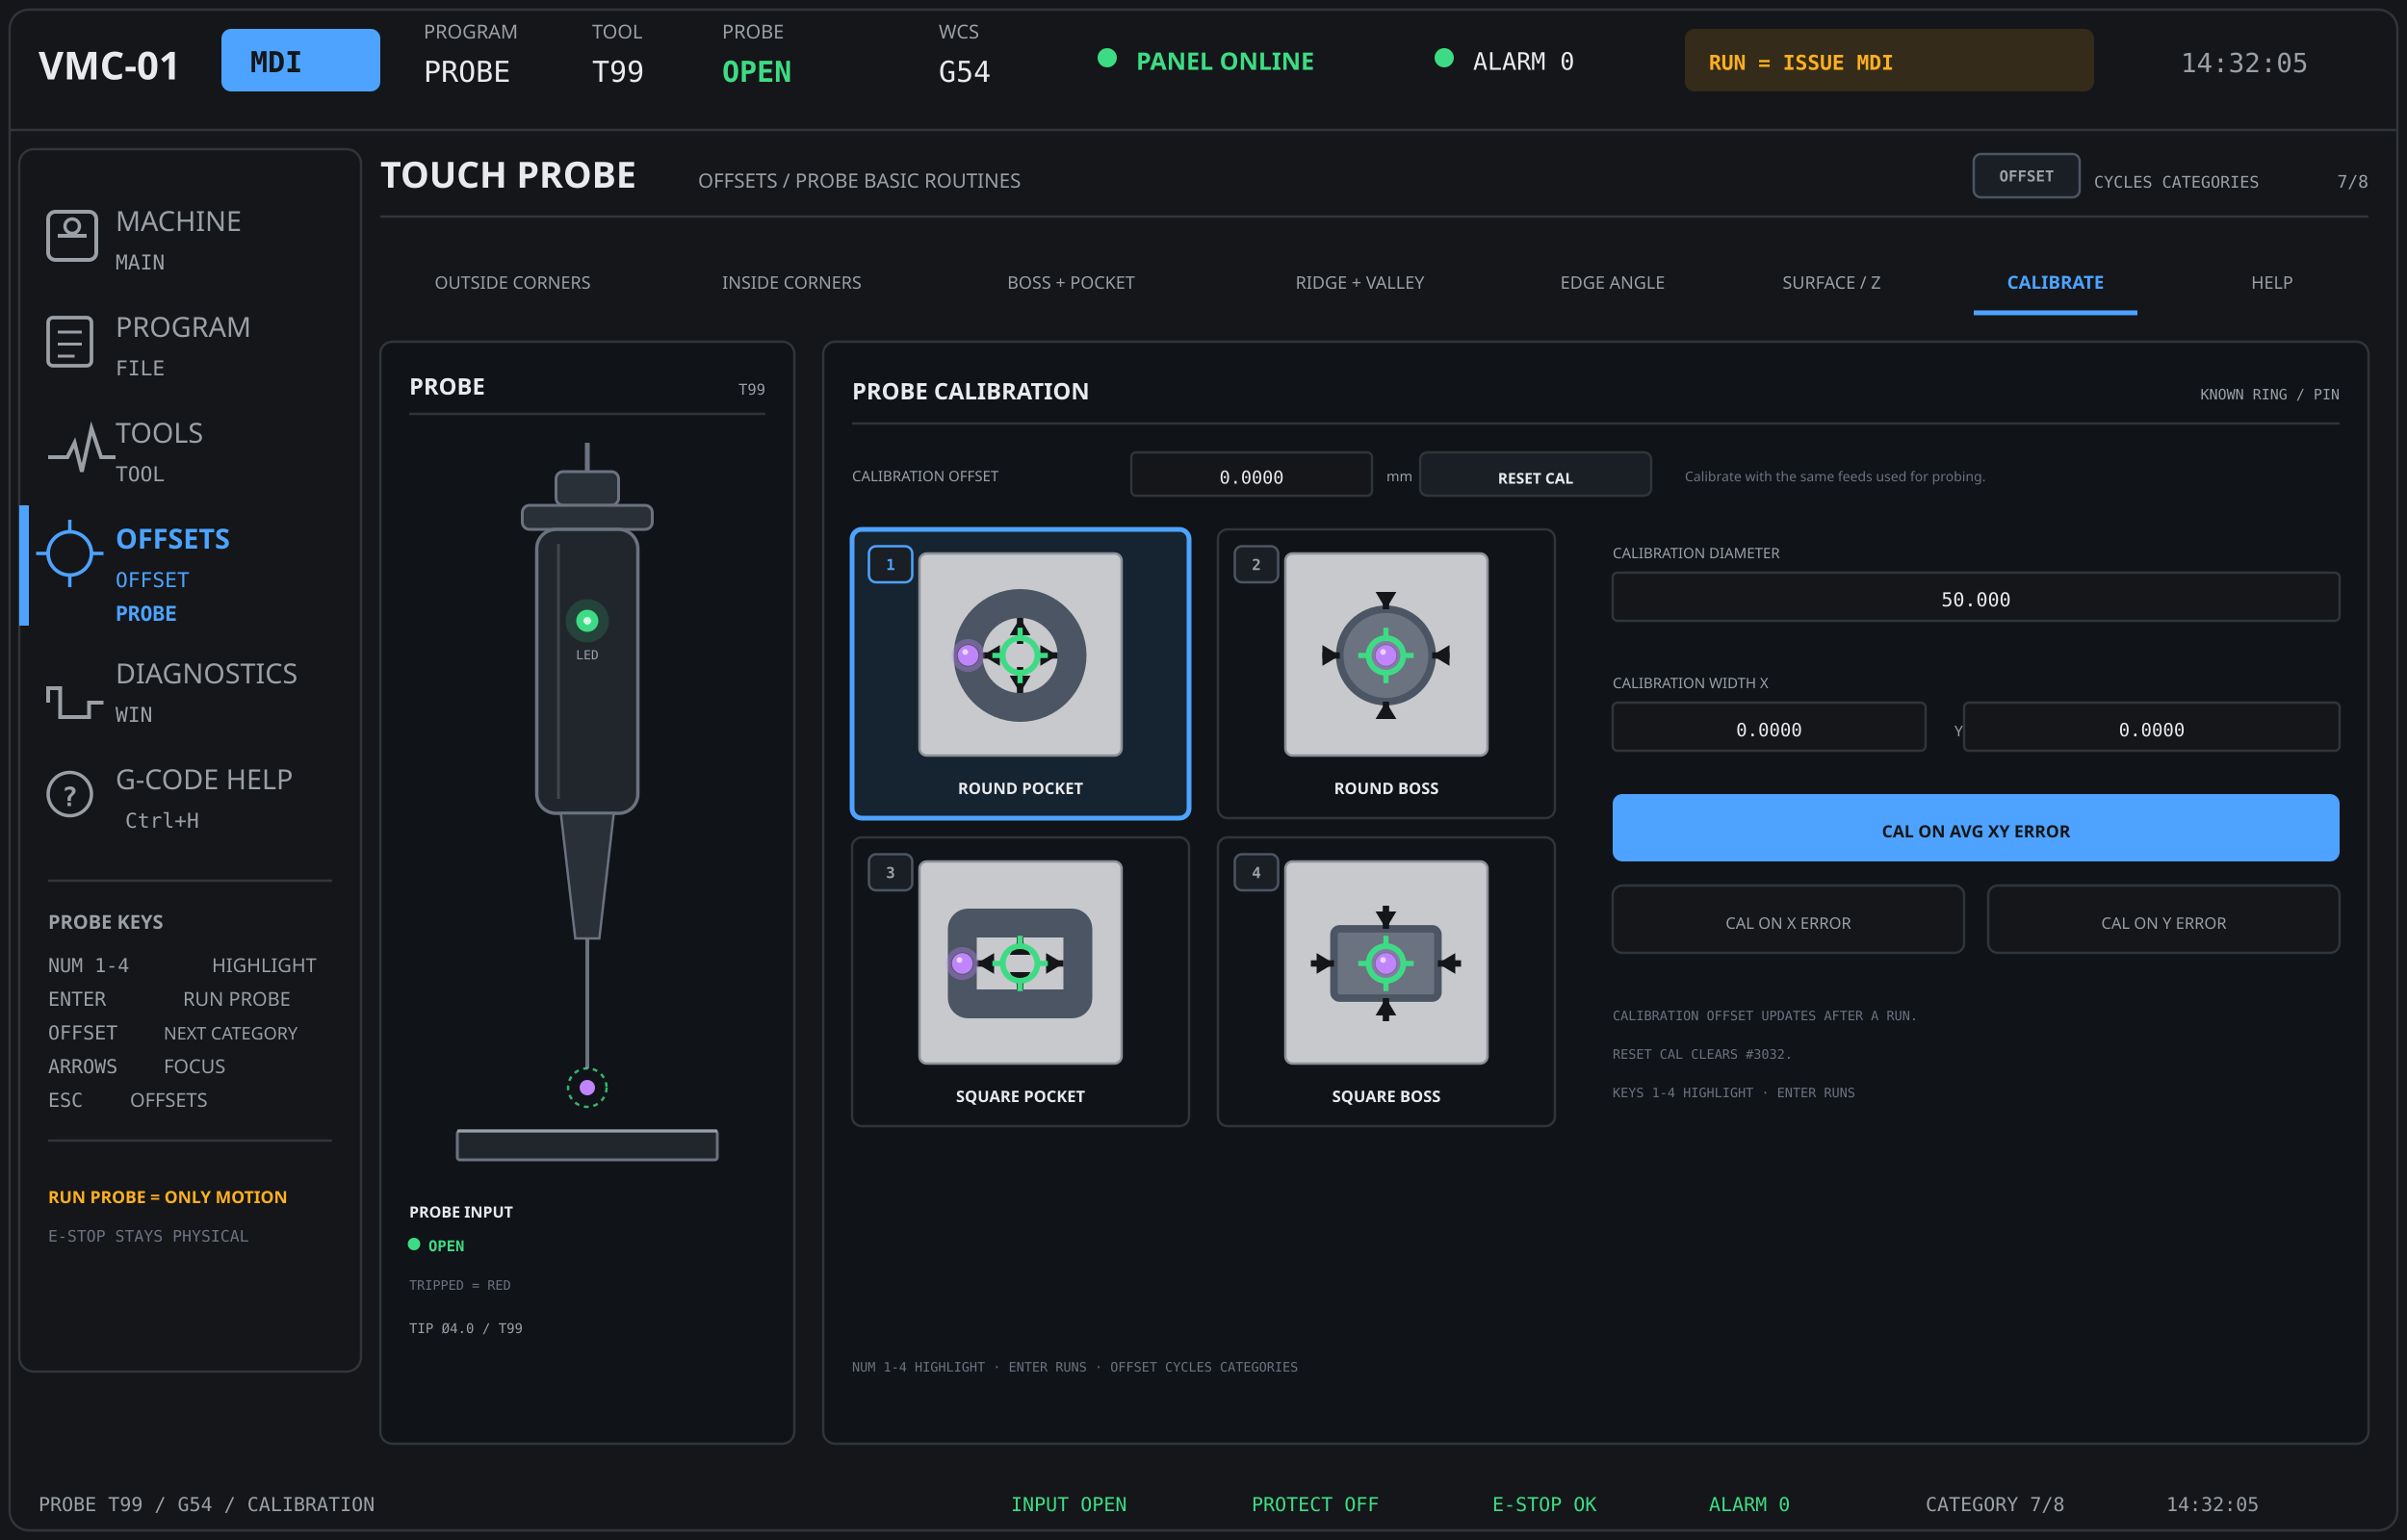
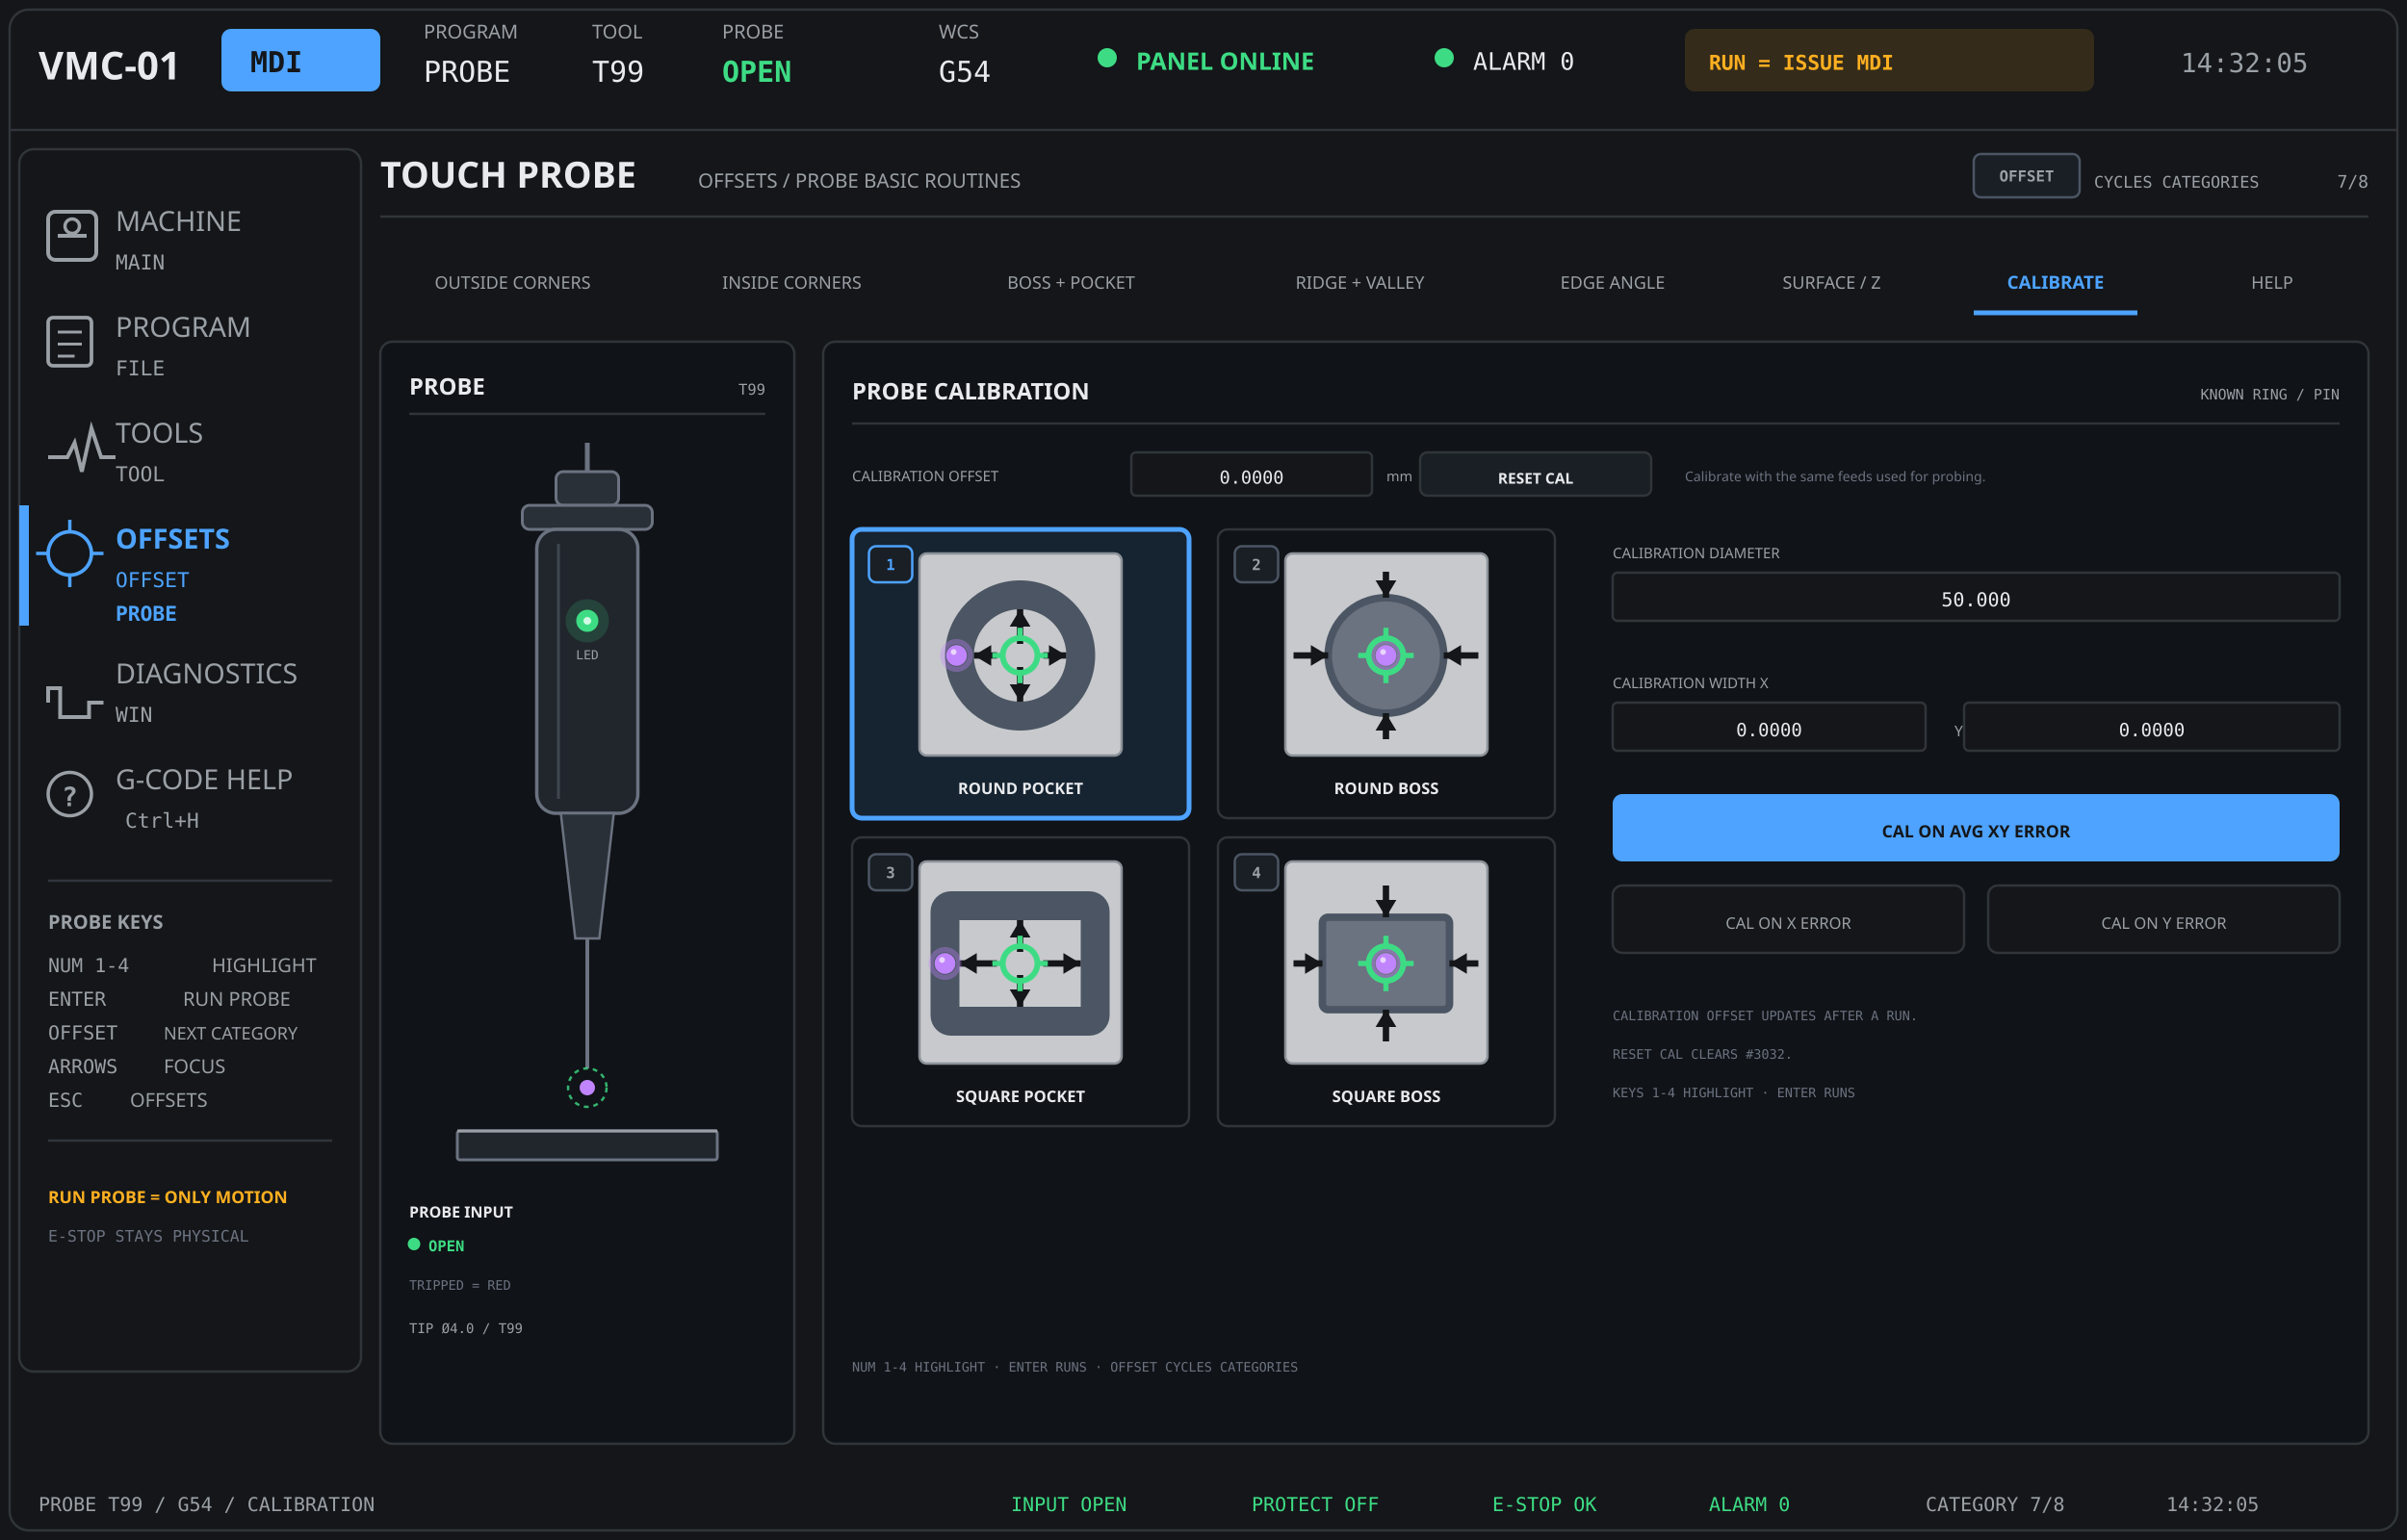
<svg xmlns="http://www.w3.org/2000/svg" viewBox="0 0 1000 640" width="1000" height="640">
  <rect x="0" y="0" width="1000" height="640" rx="0" fill="#141619" stroke="none" stroke-width="1" />
  <rect x="4" y="4" width="992" height="632" rx="8" fill="none" stroke="#30353a" stroke-width="1" />
  <line x1="4" y1="54" x2="996" y2="54" stroke="#30353a" stroke-width="1" />
  <text x="16" y="33" fill="#e8eaed" font-size="16" font-family="sans-serif" font-weight="700" text-anchor="start">VMC-01</text>
  <rect x="92" y="12" width="66" height="26" rx="4" fill="#4da3ff" stroke="none" stroke-width="1" />
  <text x="104" y="30" fill="#141619" font-size="12" font-family="monospace" font-weight="700" text-anchor="start">MDI</text>
  <text x="176" y="16" fill="#9aa0a6" font-size="8" font-family="sans-serif" text-anchor="start">PROGRAM</text>
  <text x="176" y="34" fill="#e8eaed" font-size="12" font-family="monospace" text-anchor="start">PROBE</text>
  <text x="246" y="16" fill="#9aa0a6" font-size="8" font-family="sans-serif" text-anchor="start">TOOL</text>
  <text x="246" y="34" fill="#e8eaed" font-size="12" font-family="monospace" text-anchor="start">T99</text>
  <text x="300" y="16" fill="#9aa0a6" font-size="8" font-family="sans-serif" text-anchor="start">PROBE</text>
  <text x="300" y="34" fill="#3ddc84" font-size="12" font-family="monospace" font-weight="700" text-anchor="start">OPEN</text>
  <text x="390" y="16" fill="#9aa0a6" font-size="8" font-family="sans-serif" text-anchor="start">WCS</text>
  <text x="390" y="34" fill="#e8eaed" font-size="12" font-family="monospace" text-anchor="start">G54</text>
  <circle cx="460" cy="24" r="4" fill="#3ddc84" />
  <text x="472" y="29" fill="#3ddc84" font-size="10" font-family="sans-serif" font-weight="700" text-anchor="start">PANEL ONLINE</text>
  <circle cx="600" cy="24" r="4" fill="#3ddc84" />
  <text x="612" y="29" fill="#e8eaed" font-size="10" font-family="monospace" text-anchor="start">ALARM 0</text>
  <rect x="700" y="12" width="170" height="26" rx="4" fill="#ffb020" stroke="none" stroke-width="0" opacity="0.14" />
  <text x="710" y="29" fill="#ffb020" font-size="8.5" font-family="monospace" font-weight="700" text-anchor="start">RUN = ISSUE MDI</text>
  <text x="906" y="30" fill="#9aa0a6" font-size="11" font-family="monospace" text-anchor="start">14:32:05</text>
  <rect x="8" y="62" width="142" height="508" rx="6" fill="#141619" stroke="#30353a" stroke-width="1" />
  <rect x="20" y="88" width="20" height="20" rx="3" fill="none" stroke="#9aa0a6" stroke-width="1.6" />
  <line x1="24" y1="98" x2="36" y2="98" stroke="#9aa0a6" stroke-width="1.6" />
  <circle cx="30" cy="94" r="3" fill="none" stroke="#9aa0a6" stroke-width="1.4" />
  <text x="48" y="96" fill="#9aa0a6" font-size="11.5" font-family="sans-serif" text-anchor="start">MACHINE</text>
  <text x="48" y="112" fill="#9aa0a6" font-size="8.5" font-family="monospace" text-anchor="start">MAIN</text>
  <rect x="20" y="132" width="18" height="20" rx="2" fill="none" stroke="#9aa0a6" stroke-width="1.5" />
  <line x1="24" y1="138" x2="34" y2="138" stroke="#9aa0a6" stroke-width="1.2" />
  <line x1="24" y1="143" x2="34" y2="143" stroke="#9aa0a6" stroke-width="1.2" />
  <line x1="24" y1="148" x2="31" y2="148" stroke="#9aa0a6" stroke-width="1.2" />
  <text x="48" y="140" fill="#9aa0a6" font-size="11.5" font-family="sans-serif" text-anchor="start">PROGRAM</text>
  <text x="48" y="156" fill="#9aa0a6" font-size="8.5" font-family="monospace" text-anchor="start">FILE</text>
  <path d="M20 190 L28 190 L31 184 L34 196 L38 178 L42 190 L48 190" fill="none" stroke="#9aa0a6" stroke-width="1.6" />
  <text x="48" y="184" fill="#9aa0a6" font-size="11.5" font-family="sans-serif" text-anchor="start">TOOLS</text>
  <text x="48" y="200" fill="#9aa0a6" font-size="8.5" font-family="monospace" text-anchor="start">TOOL</text>
  <rect x="8" y="210" width="4" height="50" rx="0" fill="#4da3ff" stroke="none" stroke-width="0" />
  <circle cx="29" cy="230" r="9" fill="none" stroke="#4da3ff" stroke-width="1.5" />
  <line x1="29" y1="216" x2="29" y2="221" stroke="#4da3ff" stroke-width="1.4" />
  <line x1="29" y1="239" x2="29" y2="244" stroke="#4da3ff" stroke-width="1.4" />
  <line x1="15" y1="230" x2="20" y2="230" stroke="#4da3ff" stroke-width="1.4" />
  <line x1="38" y1="230" x2="43" y2="230" stroke="#4da3ff" stroke-width="1.4" />
  <text x="48" y="228" fill="#4da3ff" font-size="11.5" font-family="sans-serif" font-weight="700" text-anchor="start">OFFSETS</text>
  <text x="48" y="244" fill="#4da3ff" font-size="8.5" font-family="monospace" text-anchor="start">OFFSET</text>
  <text x="48" y="258" fill="#4da3ff" font-size="8.5" font-family="monospace" font-weight="700" text-anchor="start">PROBE</text>
  <path d="M20 292 L20 286 L25 286 L25 298 L37 298 L37 292 L43 292" fill="none" stroke="#9aa0a6" stroke-width="1.6" />
  <text x="48" y="284" fill="#9aa0a6" font-size="11.5" font-family="sans-serif" text-anchor="start">DIAGNOSTICS</text>
  <text x="48" y="300" fill="#9aa0a6" font-size="8.5" font-family="monospace" text-anchor="start">WIN</text>
  <circle cx="29" cy="330" r="9" fill="none" stroke="#9aa0a6" stroke-width="1.4" />
  <text x="29" y="335" fill="#9aa0a6" font-size="11" font-family="monospace" font-weight="700" text-anchor="middle">?</text>
  <text x="48" y="328" fill="#9aa0a6" font-size="11.5" font-family="sans-serif" text-anchor="start">G-CODE HELP</text>
  <text x="52" y="344" fill="#9aa0a6" font-size="8.5" font-family="monospace" text-anchor="start">Ctrl+H</text>
  <line x1="20" y1="366" x2="138" y2="366" stroke="#30353a" stroke-width="1" />
  <text x="20" y="386" fill="#9aa0a6" font-size="8" font-family="sans-serif" font-weight="700" text-anchor="start">PROBE KEYS</text>
  <text x="20" y="404" fill="#9aa0a6" font-size="8" font-family="monospace" text-anchor="start">NUM 1-4</text>
  <text x="88" y="404" fill="#9aa0a6" font-size="8" font-family="sans-serif" text-anchor="start">HIGHLIGHT</text>
  <text x="20" y="418" fill="#9aa0a6" font-size="8" font-family="monospace" text-anchor="start">ENTER</text>
  <text x="76" y="418" fill="#9aa0a6" font-size="8" font-family="sans-serif" text-anchor="start">RUN PROBE</text>
  <text x="20" y="432" fill="#9aa0a6" font-size="8" font-family="monospace" text-anchor="start">OFFSET</text>
  <text x="68" y="432" fill="#9aa0a6" font-size="7.2" font-family="sans-serif" text-anchor="start">NEXT CATEGORY</text>
  <text x="20" y="446" fill="#9aa0a6" font-size="8" font-family="monospace" text-anchor="start">ARROWS</text>
  <text x="68" y="446" fill="#9aa0a6" font-size="8" font-family="sans-serif" text-anchor="start">FOCUS</text>
  <text x="20" y="460" fill="#9aa0a6" font-size="8" font-family="monospace" text-anchor="start">ESC</text>
  <text x="54" y="460" fill="#9aa0a6" font-size="8" font-family="sans-serif" text-anchor="start">OFFSETS</text>
  <line x1="20" y1="474" x2="138" y2="474" stroke="#30353a" stroke-width="1" />
  <text x="20" y="500" fill="#ffb020" font-size="7.0" font-family="sans-serif" font-weight="700" text-anchor="start">RUN PROBE = ONLY MOTION</text>
  <text x="20" y="516" fill="#6b7280" font-size="6.6" font-family="monospace" text-anchor="start">E-STOP STAYS PHYSICAL</text>
  <text x="158" y="78" fill="#e8eaed" font-size="15" font-family="sans-serif" font-weight="700" text-anchor="start">TOUCH PROBE</text>
  <text x="290" y="78" fill="#9aa0a6" font-size="8.2" font-family="sans-serif" text-anchor="start">OFFSETS / PROBE BASIC ROUTINES</text>
  <rect x="820" y="64" width="44" height="18" rx="3" fill="#1a1f25" stroke="#4b5563" stroke-width="1" />
  <text x="842.0" y="75.4" fill="#9aa0a6" font-size="6.3" font-family="monospace" font-weight="700" text-anchor="middle">OFFSET</text>
  <text x="870" y="78" fill="#9aa0a6" font-size="6.7" font-family="monospace" text-anchor="start">CYCLES CATEGORIES</text>
  <text x="984" y="78" fill="#9aa0a6" font-size="7.2" font-family="monospace" text-anchor="end">7/8</text>
  <line x1="158" y1="90" x2="984" y2="90" stroke="#30353a" stroke-width="1" />
  <text x="213.0" y="120" fill="#9aa0a6" font-size="7.2" font-family="sans-serif" text-anchor="middle">OUTSIDE CORNERS</text>
  <text x="329.0" y="120" fill="#9aa0a6" font-size="7.2" font-family="sans-serif" text-anchor="middle">INSIDE CORNERS</text>
  <text x="445.0" y="120" fill="#9aa0a6" font-size="7.2" font-family="sans-serif" text-anchor="middle">BOSS + POCKET</text>
  <text x="565.0" y="120" fill="#9aa0a6" font-size="7.2" font-family="sans-serif" text-anchor="middle">RIDGE + VALLEY</text>
  <text x="670.0" y="120" fill="#9aa0a6" font-size="7.2" font-family="sans-serif" text-anchor="middle">EDGE ANGLE</text>
  <text x="761.0" y="120" fill="#9aa0a6" font-size="7.2" font-family="sans-serif" text-anchor="middle">SURFACE / Z</text>
  <text x="854.0" y="120" fill="#4da3ff" font-size="7.5" font-family="sans-serif" font-weight="700" text-anchor="middle">CALIBRATE</text>
  <line x1="820" y1="130" x2="888" y2="130" stroke="#4da3ff" stroke-width="2" />
  <text x="944.0" y="120" fill="#9aa0a6" font-size="7.2" font-family="sans-serif" text-anchor="middle">HELP</text>
  <rect x="158" y="142" width="172" height="458" rx="5" fill="#101317" stroke="#30353a" stroke-width="1" />
  <text x="170" y="164" fill="#e8eaed" font-size="9.5" font-family="sans-serif" font-weight="700" text-anchor="start">PROBE</text>
  <text x="318" y="164" fill="#9aa0a6" font-size="6.2" font-family="monospace" text-anchor="end">T99</text>
  <line x1="170" y1="172" x2="318" y2="172" stroke="#30353a" stroke-width="1" />
  <line x1="244" y1="184" x2="244" y2="196" stroke="#6b7280" stroke-width="2" />
  <rect x="231" y="196" width="26" height="14" rx="3" fill="#2a3037" stroke="#6b7280" stroke-width="1.2" />
  <rect x="217" y="210" width="54" height="10" rx="3" fill="#2a3037" stroke="#6b7280" stroke-width="1.2" />
  <rect x="223" y="220" width="42" height="118" rx="8" fill="#20262c" stroke="#6b7280" stroke-width="1.4" />
  <line x1="232" y1="226" x2="232" y2="332" stroke="#3f464e" stroke-width="1.2" />
  <circle cx="244" cy="258" r="9" fill="#3ddc84" opacity="0.16" />
  <circle cx="244" cy="258" r="4.6" fill="#3ddc84" />
  <circle cx="244" cy="258" r="1.6" fill="#d1fae5" />
  <text x="244" y="274" fill="#9aa0a6" font-size="5.2" font-family="monospace" text-anchor="middle">LED</text>
  <path d="M233 338 L255 338 L249 390 L239 390 Z" fill="#2a3037" stroke="#6b7280" stroke-width="1" />
  <line x1="244" y1="390" x2="244" y2="444" stroke="#6b7280" stroke-width="1.6" />
  <circle cx="244" cy="452" r="3.2" fill="#c084fc" />
  <circle cx="244" cy="452" r="8" fill="none" stroke="#3ddc84" stroke-width="1" stroke-dasharray="2 2" opacity="0.8" />
  <rect x="190" y="470" width="108" height="12" rx="1" fill="#20262c" stroke="#6b7280" stroke-width="1.2" />
  <line x1="190" y1="470" x2="298" y2="470" stroke="#9aa0a6" stroke-width="1.2" />
  <text x="170" y="506" fill="#e8eaed" font-size="6.4" font-family="sans-serif" font-weight="700" text-anchor="start">PROBE INPUT</text>
  <circle cx="172" cy="517" r="2.6" fill="#3ddc84" />
  <text x="178" y="520" fill="#3ddc84" font-size="6.2" font-family="monospace" font-weight="700" text-anchor="start">OPEN</text>
  <text x="170" y="536" fill="#6b7280" font-size="5.4" font-family="monospace" text-anchor="start">TRIPPED = RED</text>
  <text x="170" y="554" fill="#9aa0a6" font-size="5.6" font-family="monospace" text-anchor="start">TIP Ø4.0 / T99</text>
  <rect x="342" y="142" width="642" height="458" rx="5" fill="#101317" stroke="#30353a" stroke-width="1" />
  <text x="354" y="166" fill="#e8eaed" font-size="9.5" font-family="sans-serif" font-weight="700" text-anchor="start">PROBE CALIBRATION</text>
  <text x="972" y="166" fill="#9aa0a6" font-size="6.0" font-family="monospace" text-anchor="end">KNOWN RING / PIN</text>
  <line x1="354" y1="176" x2="972" y2="176" stroke="#30353a" stroke-width="1" />
  <text x="354" y="200" fill="#9aa0a6" font-size="6.0" font-family="sans-serif" text-anchor="start">CALIBRATION OFFSET</text>
  <rect x="470" y="188" width="100" height="18" rx="2" fill="#141619" stroke="#30353a" stroke-width="1" />
  <text x="520" y="201" fill="#e8eaed" font-size="7.4" font-family="monospace" text-anchor="middle">0.0000</text>
  <text x="576" y="200" fill="#9aa0a6" font-size="5.8" font-family="sans-serif" text-anchor="start">mm</text>
  <rect x="590" y="188" width="96" height="18" rx="3" fill="#1a1f25" stroke="#30353a" stroke-width="1" />
  <text x="638" y="201" fill="#e8eaed" font-size="6.2" font-family="sans-serif" font-weight="700" text-anchor="middle">RESET CAL</text>
  <text x="700" y="200" fill="#6b7280" font-size="5.6" font-family="sans-serif" text-anchor="start">Calibrate with the same feeds used for probing.</text>
  <rect x="354" y="220" width="140" height="120" rx="4" fill="#4da3ff" stroke="none" stroke-width="0" opacity="0.11" />
  <rect x="354" y="220" width="140" height="120" rx="4" fill="none" stroke="#4da3ff" stroke-width="2" />
  <rect x="506" y="220" width="140" height="120" rx="4" fill="#101317" stroke="#30353a" stroke-width="1" />
  <rect x="354" y="348" width="140" height="120" rx="4" fill="#101317" stroke="#30353a" stroke-width="1" />
  <rect x="506" y="348" width="140" height="120" rx="4" fill="#101317" stroke="#30353a" stroke-width="1" />
  <text x="424" y="330" fill="#e8eaed" font-size="6.6" font-family="sans-serif" font-weight="700" text-anchor="middle">ROUND POCKET</text>
  <text x="576" y="330" fill="#e8eaed" font-size="6.6" font-family="sans-serif" font-weight="700" text-anchor="middle">ROUND BOSS</text>
  <text x="424" y="458" fill="#e8eaed" font-size="6.6" font-family="sans-serif" font-weight="700" text-anchor="middle">SQUARE POCKET</text>
  <text x="576" y="458" fill="#e8eaed" font-size="6.6" font-family="sans-serif" font-weight="700" text-anchor="middle">SQUARE BOSS</text>
  <rect x="361" y="227" width="18" height="15" rx="3" fill="#1a1f25" stroke="#4da3ff" stroke-width="1" />
  <text x="370.0" y="236.9" fill="#4da3ff" font-size="6.3" font-family="monospace" font-weight="700" text-anchor="middle">1</text>
  <rect x="513" y="227" width="18" height="15" rx="3" fill="#1a1f25" stroke="#4b5563" stroke-width="1" />
  <text x="522.0" y="236.9" fill="#9aa0a6" font-size="6.3" font-family="monospace" font-weight="700" text-anchor="middle">2</text>
  <rect x="361" y="355" width="18" height="15" rx="3" fill="#1a1f25" stroke="#4b5563" stroke-width="1" />
  <text x="370.0" y="364.9" fill="#9aa0a6" font-size="6.3" font-family="monospace" font-weight="700" text-anchor="middle">3</text>
  <rect x="513" y="355" width="18" height="15" rx="3" fill="#1a1f25" stroke="#4b5563" stroke-width="1" />
  <text x="522.0" y="364.9" fill="#9aa0a6" font-size="6.3" font-family="monospace" font-weight="700" text-anchor="middle">4</text>
  <rect x="382" y="230" width="84" height="84" rx="3" fill="#c7c9cc" stroke="#8b9198" stroke-width="1" />
  <g transform="translate(383,246) scale(2.4)">
    <rect x="1" y="1" width="32" height="20" rx="2" fill="#c7c9cc" stroke="none" stroke-width="0" />
-     <circle cx="17" cy="11" r="9" fill="#c7c9cc" stroke="none" stroke-width="1" />
-     <circle cx="17" cy="11" r="9" fill="none" stroke="#4b5563" stroke-width="5" />
-     <line x1="17" y1="9" x2="17" y2="4.5" stroke="#141619" stroke-width="1.1" />
-     <polygon points="17,4.5 15.2,7.5 18.8,7.5" fill="#141619" />
-     <line x1="17" y1="13" x2="17" y2="17.5" stroke="#141619" stroke-width="1.1" />
-     <polygon points="17,17.5 15.2,14.5 18.8,14.5" fill="#141619" />
-     <line x1="13" y1="11" x2="10.5" y2="11" stroke="#141619" stroke-width="1.1" />
-     <polygon points="10.5,11 13.5,9.2 13.5,12.8" fill="#141619" />
-     <line x1="21" y1="11" x2="23.5" y2="11" stroke="#141619" stroke-width="1.1" />
-     <polygon points="23.5,11 20.5,9.2 20.5,12.8" fill="#141619" />
-     <circle cx="8" cy="11" r="2.4" fill="none" stroke="#c084fc" stroke-width="0.9" opacity="0.35" />
-     <circle cx="8" cy="11" r="1.8" fill="#c084fc" />
-     <circle cx="7.5" cy="10.4" r="0.5" fill="#e9d5ff" />
+     <circle cx="17" cy="11" r="10.5" fill="#c7c9cc" stroke="none" stroke-width="1" />
+     <circle cx="17" cy="11" r="10.5" fill="none" stroke="#4b5563" stroke-width="5" />
+     <line x1="17" y1="9" x2="17" y2="3" stroke="#141619" stroke-width="1.1" />
+     <polygon points="17,3 15.2,6 18.8,6" fill="#141619" />
+     <line x1="17" y1="13" x2="17" y2="19" stroke="#141619" stroke-width="1.1" />
+     <polygon points="17,19 15.2,16 18.8,16" fill="#141619" />
+     <line x1="13" y1="11" x2="9" y2="11" stroke="#141619" stroke-width="1.1" />
+     <polygon points="9,11 12,9.2 12,12.8" fill="#141619" />
+     <line x1="21" y1="11" x2="25" y2="11" stroke="#141619" stroke-width="1.1" />
+     <polygon points="25,11 22,9.2 22,12.8" fill="#141619" />
+     <circle cx="6" cy="11" r="2.4" fill="none" stroke="#c084fc" stroke-width="0.9" opacity="0.35" />
+     <circle cx="6" cy="11" r="1.8" fill="#c084fc" />
+     <circle cx="5.5" cy="10.4" r="0.5" fill="#e9d5ff" />
    <circle cx="17" cy="11" r="3.0" fill="none" stroke="#3ddc84" stroke-width="1.0" />
    <line x1="17" y1="8.0" x2="17" y2="6.2" stroke="#3ddc84" stroke-width="0.9" />
    <line x1="17" y1="14.0" x2="17" y2="15.8" stroke="#3ddc84" stroke-width="0.9" />
    <line x1="14.0" y1="11" x2="12.2" y2="11" stroke="#3ddc84" stroke-width="0.9" />
    <line x1="20.0" y1="11" x2="21.8" y2="11" stroke="#3ddc84" stroke-width="0.9" />
  </g>
  <rect x="534" y="230" width="84" height="84" rx="3" fill="#c7c9cc" stroke="#8b9198" stroke-width="1" />
  <g transform="translate(535,246) scale(2.4)">
    <rect x="1" y="1" width="32" height="20" rx="2" fill="#c7c9cc" stroke="none" stroke-width="0" />
-     <circle cx="17" cy="11" r="8" fill="#6b7280" stroke="#4b5563" stroke-width="1.3" />
-     <line x1="17" y1="0" x2="17" y2="3" stroke="#141619" stroke-width="1.1" />
-     <polygon points="17,3 15.2,0 18.8,0" fill="#141619" />
-     <line x1="17" y1="22" x2="17" y2="19" stroke="#141619" stroke-width="1.1" />
-     <polygon points="17,19 15.2,22 18.8,22" fill="#141619" />
-     <line x1="6" y1="11" x2="9" y2="11" stroke="#141619" stroke-width="1.1" />
-     <polygon points="9,11 6,9.2 6,12.8" fill="#141619" />
-     <line x1="28" y1="11" x2="25" y2="11" stroke="#141619" stroke-width="1.1" />
-     <polygon points="25,11 28,9.2 28,12.8" fill="#141619" />
+     <circle cx="17" cy="11" r="10" fill="#6b7280" stroke="#4b5563" stroke-width="1.3" />
+     <line x1="17" y1="-3.5" x2="17" y2="1" stroke="#141619" stroke-width="1.1" />
+     <polygon points="17,1 15.2,-2 18.8,-2" fill="#141619" />
+     <line x1="17" y1="25.5" x2="17" y2="21" stroke="#141619" stroke-width="1.1" />
+     <polygon points="17,21 15.2,24 18.8,24" fill="#141619" />
+     <line x1="1" y1="11" x2="7" y2="11" stroke="#141619" stroke-width="1.1" />
+     <polygon points="7,11 4,9.2 4,12.8" fill="#141619" />
+     <line x1="33" y1="11" x2="27" y2="11" stroke="#141619" stroke-width="1.1" />
+     <polygon points="27,11 30,9.2 30,12.8" fill="#141619" />
    <circle cx="17" cy="11" r="2.4" fill="none" stroke="#c084fc" stroke-width="0.9" opacity="0.35" />
    <circle cx="17" cy="11" r="1.8" fill="#c084fc" />
    <circle cx="16.5" cy="10.4" r="0.5" fill="#e9d5ff" />
    <circle cx="17" cy="11" r="3.0" fill="none" stroke="#3ddc84" stroke-width="1.0" />
    <line x1="17" y1="8.0" x2="17" y2="6.2" stroke="#3ddc84" stroke-width="0.9" />
    <line x1="17" y1="14.0" x2="17" y2="15.8" stroke="#3ddc84" stroke-width="0.9" />
    <line x1="14.0" y1="11" x2="12.2" y2="11" stroke="#3ddc84" stroke-width="0.9" />
    <line x1="20.0" y1="11" x2="21.8" y2="11" stroke="#3ddc84" stroke-width="0.9" />
  </g>
  <rect x="382" y="358" width="84" height="84" rx="3" fill="#c7c9cc" stroke="#8b9198" stroke-width="1" />
  <g transform="translate(383,374) scale(2.4)">
    <rect x="1" y="1" width="32" height="20" rx="2" fill="#c7c9cc" stroke="none" stroke-width="0" />
-     <rect x="6" y="3" width="22" height="16" rx="0" fill="#c7c9cc" stroke="none" stroke-width="1" />
-     <rect x="7" y="4" width="20" height="14" rx="1" fill="none" stroke="#4b5563" stroke-width="5" />
-     <line x1="17" y1="9" x2="17" y2="6.5" stroke="#141619" stroke-width="1.1" />
-     <polygon points="17,6.5 15.2,9.5 18.8,9.5" fill="#141619" />
-     <line x1="17" y1="13" x2="17" y2="15.5" stroke="#141619" stroke-width="1.1" />
-     <polygon points="17,15.5 15.2,12.5 18.8,12.5" fill="#141619" />
-     <line x1="12" y1="11" x2="9.5" y2="11" stroke="#141619" stroke-width="1.1" />
-     <polygon points="9.5,11 12.5,9.2 12.5,12.8" fill="#141619" />
-     <line x1="22" y1="11" x2="24.5" y2="11" stroke="#141619" stroke-width="1.1" />
-     <polygon points="24.5,11 21.5,9.2 21.5,12.8" fill="#141619" />
-     <circle cx="7" cy="11" r="2.4" fill="none" stroke="#c084fc" stroke-width="0.9" opacity="0.35" />
-     <circle cx="7" cy="11" r="1.8" fill="#c084fc" />
-     <circle cx="6.5" cy="10.4" r="0.5" fill="#e9d5ff" />
+     <rect x="3" y="0" width="28" height="22" rx="0" fill="#c7c9cc" stroke="none" stroke-width="1" />
+     <rect x="4" y="1" width="26" height="20" rx="1" fill="none" stroke="#4b5563" stroke-width="5" />
+     <line x1="17" y1="9" x2="17" y2="3.5" stroke="#141619" stroke-width="1.1" />
+     <polygon points="17,3.5 15.2,6.5 18.8,6.5" fill="#141619" />
+     <line x1="17" y1="13" x2="17" y2="18.5" stroke="#141619" stroke-width="1.1" />
+     <polygon points="17,18.5 15.2,15.5 18.8,15.5" fill="#141619" />
+     <line x1="13" y1="11" x2="6.5" y2="11" stroke="#141619" stroke-width="1.1" />
+     <polygon points="6.5,11 9.5,9.2 9.5,12.8" fill="#141619" />
+     <line x1="21" y1="11" x2="27.5" y2="11" stroke="#141619" stroke-width="1.1" />
+     <polygon points="27.5,11 24.5,9.2 24.5,12.8" fill="#141619" />
+     <circle cx="4" cy="11" r="2.4" fill="none" stroke="#c084fc" stroke-width="0.9" opacity="0.35" />
+     <circle cx="4" cy="11" r="1.8" fill="#c084fc" />
+     <circle cx="3.5" cy="10.4" r="0.5" fill="#e9d5ff" />
    <circle cx="17" cy="11" r="3.0" fill="none" stroke="#3ddc84" stroke-width="1.0" />
    <line x1="17" y1="8.0" x2="17" y2="6.2" stroke="#3ddc84" stroke-width="0.9" />
    <line x1="17" y1="14.0" x2="17" y2="15.8" stroke="#3ddc84" stroke-width="0.9" />
    <line x1="14.0" y1="11" x2="12.2" y2="11" stroke="#3ddc84" stroke-width="0.9" />
    <line x1="20.0" y1="11" x2="21.8" y2="11" stroke="#3ddc84" stroke-width="0.9" />
  </g>
  <rect x="534" y="358" width="84" height="84" rx="3" fill="#c7c9cc" stroke="#8b9198" stroke-width="1" />
  <g transform="translate(535,374) scale(2.4)">
    <rect x="1" y="1" width="32" height="20" rx="2" fill="#c7c9cc" stroke="none" stroke-width="0" />
-     <rect x="8" y="5" width="18" height="12" rx="1" fill="#6b7280" stroke="#4b5563" stroke-width="1.3" />
-     <line x1="17" y1="1" x2="17" y2="5" stroke="#141619" stroke-width="1.1" />
-     <polygon points="17,5 15.2,2 18.8,2" fill="#141619" />
-     <line x1="17" y1="21" x2="17" y2="17" stroke="#141619" stroke-width="1.1" />
-     <polygon points="17,17 15.2,20 18.8,20" fill="#141619" />
-     <line x1="4" y1="11" x2="8" y2="11" stroke="#141619" stroke-width="1.1" />
-     <polygon points="8,11 5,9.2 5,12.8" fill="#141619" />
-     <line x1="30" y1="11" x2="26" y2="11" stroke="#141619" stroke-width="1.1" />
-     <polygon points="26,11 29,9.2 29,12.8" fill="#141619" />
+     <rect x="6" y="3" width="22" height="16" rx="1" fill="#6b7280" stroke="#4b5563" stroke-width="1.3" />
+     <line x1="17" y1="-2.5" x2="17" y2="3" stroke="#141619" stroke-width="1.1" />
+     <polygon points="17,3 15.2,0 18.8,0" fill="#141619" />
+     <line x1="17" y1="24.5" x2="17" y2="19" stroke="#141619" stroke-width="1.1" />
+     <polygon points="17,19 15.2,22 18.8,22" fill="#141619" />
+     <line x1="1" y1="11" x2="6" y2="11" stroke="#141619" stroke-width="1.1" />
+     <polygon points="6,11 3,9.2 3,12.8" fill="#141619" />
+     <line x1="33" y1="11" x2="28" y2="11" stroke="#141619" stroke-width="1.1" />
+     <polygon points="28,11 31,9.2 31,12.8" fill="#141619" />
    <circle cx="17" cy="11" r="2.4" fill="none" stroke="#c084fc" stroke-width="0.9" opacity="0.35" />
    <circle cx="17" cy="11" r="1.8" fill="#c084fc" />
    <circle cx="16.5" cy="10.4" r="0.5" fill="#e9d5ff" />
    <circle cx="17" cy="11" r="3.0" fill="none" stroke="#3ddc84" stroke-width="1.0" />
    <line x1="17" y1="8.0" x2="17" y2="6.2" stroke="#3ddc84" stroke-width="0.9" />
    <line x1="17" y1="14.0" x2="17" y2="15.8" stroke="#3ddc84" stroke-width="0.9" />
    <line x1="14.0" y1="11" x2="12.2" y2="11" stroke="#3ddc84" stroke-width="0.9" />
    <line x1="20.0" y1="11" x2="21.8" y2="11" stroke="#3ddc84" stroke-width="0.9" />
  </g>
  <text x="670" y="232" fill="#9aa0a6" font-size="6.0" font-family="sans-serif" text-anchor="start">CALIBRATION DIAMETER</text>
  <rect x="670" y="238" width="302" height="20" rx="2" fill="#141619" stroke="#30353a" stroke-width="1" />
  <text x="821" y="252" fill="#e8eaed" font-size="8.0" font-family="monospace" text-anchor="middle">50.000</text>
  <text x="670" y="286" fill="#9aa0a6" font-size="6.0" font-family="sans-serif" text-anchor="start">CALIBRATION WIDTH X</text>
  <rect x="670" y="292" width="130" height="20" rx="2" fill="#141619" stroke="#30353a" stroke-width="1" />
  <text x="735" y="306" fill="#e8eaed" font-size="7.6" font-family="monospace" text-anchor="middle">0.0000</text>
  <text x="812" y="306" fill="#9aa0a6" font-size="6.2" font-family="sans-serif" text-anchor="start">Y</text>
  <rect x="816" y="292" width="156" height="20" rx="2" fill="#141619" stroke="#30353a" stroke-width="1" />
  <text x="894" y="306" fill="#e8eaed" font-size="7.6" font-family="monospace" text-anchor="middle">0.0000</text>
  <rect x="670" y="330" width="302" height="28" rx="4" fill="#4da3ff" stroke="none" stroke-width="1" />
  <text x="821" y="348" fill="#141619" font-size="7.0" font-family="sans-serif" font-weight="700" text-anchor="middle">CAL ON AVG XY ERROR</text>
  <rect x="670" y="368" width="146" height="28" rx="4" fill="#141619" stroke="#30353a" stroke-width="1" />
  <text x="743" y="386" fill="#9aa0a6" font-size="6.6" font-family="sans-serif" text-anchor="middle">CAL ON X ERROR</text>
  <rect x="826" y="368" width="146" height="28" rx="4" fill="#141619" stroke="#30353a" stroke-width="1" />
  <text x="899" y="386" fill="#9aa0a6" font-size="6.6" font-family="sans-serif" text-anchor="middle">CAL ON Y ERROR</text>
  <text x="670" y="424" fill="#6b7280" font-size="5.4" font-family="monospace" text-anchor="start">CALIBRATION OFFSET UPDATES AFTER A RUN.</text>
  <text x="670" y="440" fill="#6b7280" font-size="5.4" font-family="monospace" text-anchor="start">RESET CAL CLEARS #3032.</text>
  <text x="670" y="456" fill="#6b7280" font-size="5.4" font-family="monospace" text-anchor="start">KEYS 1-4 HIGHLIGHT · ENTER RUNS</text>
  <text x="354" y="570" fill="#6b7280" font-size="5.4" font-family="monospace" text-anchor="start">NUM 1-4 HIGHLIGHT  ·  ENTER RUNS  ·  OFFSET CYCLES CATEGORIES</text>
  <text x="16" y="628" fill="#9aa0a6" font-size="8" font-family="monospace" text-anchor="start">PROBE T99 / G54 / CALIBRATION</text>
  <text x="420" y="628" fill="#3ddc84" font-size="8" font-family="monospace" text-anchor="start">INPUT OPEN</text>
  <text x="520" y="628" fill="#3ddc84" font-size="8" font-family="monospace" text-anchor="start">PROTECT OFF</text>
  <text x="620" y="628" fill="#3ddc84" font-size="8" font-family="monospace" text-anchor="start">E-STOP OK</text>
  <text x="710" y="628" fill="#3ddc84" font-size="8" font-family="monospace" text-anchor="start">ALARM 0</text>
  <text x="800" y="628" fill="#9aa0a6" font-size="8" font-family="monospace" text-anchor="start">CATEGORY 7/8</text>
  <text x="900" y="628" fill="#9aa0a6" font-size="8" font-family="monospace" text-anchor="start">14:32:05</text>
</svg>
